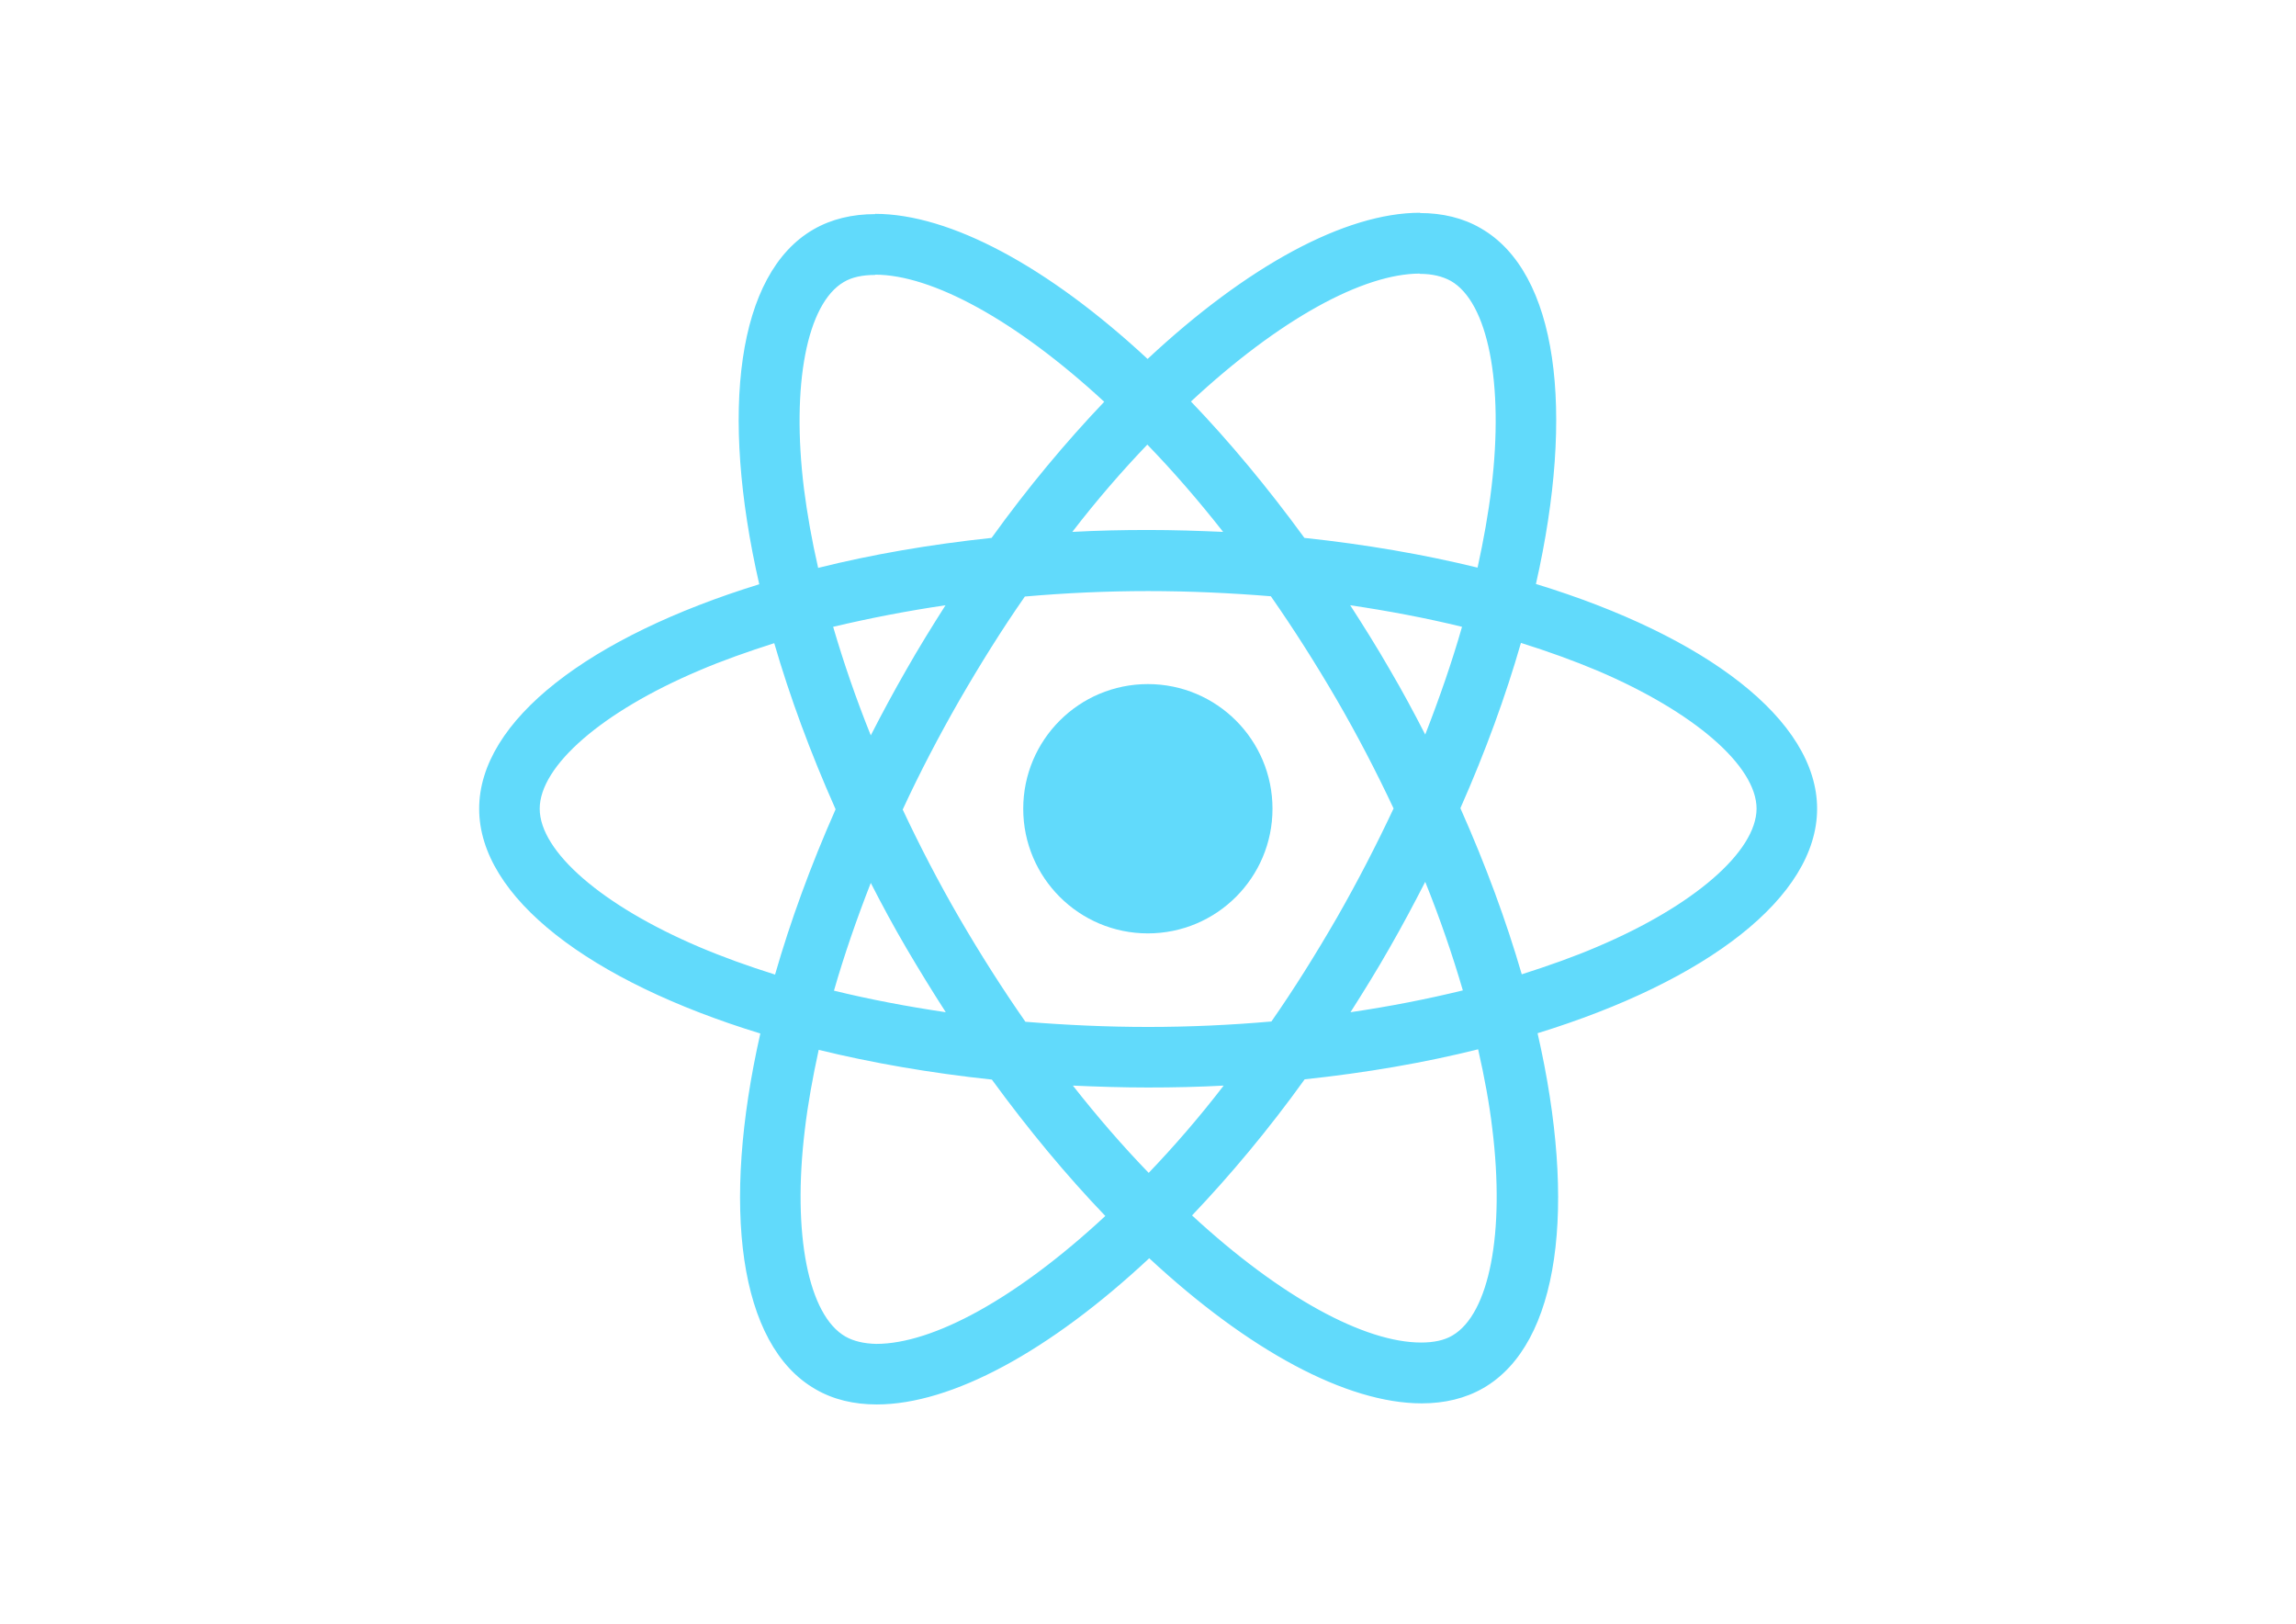
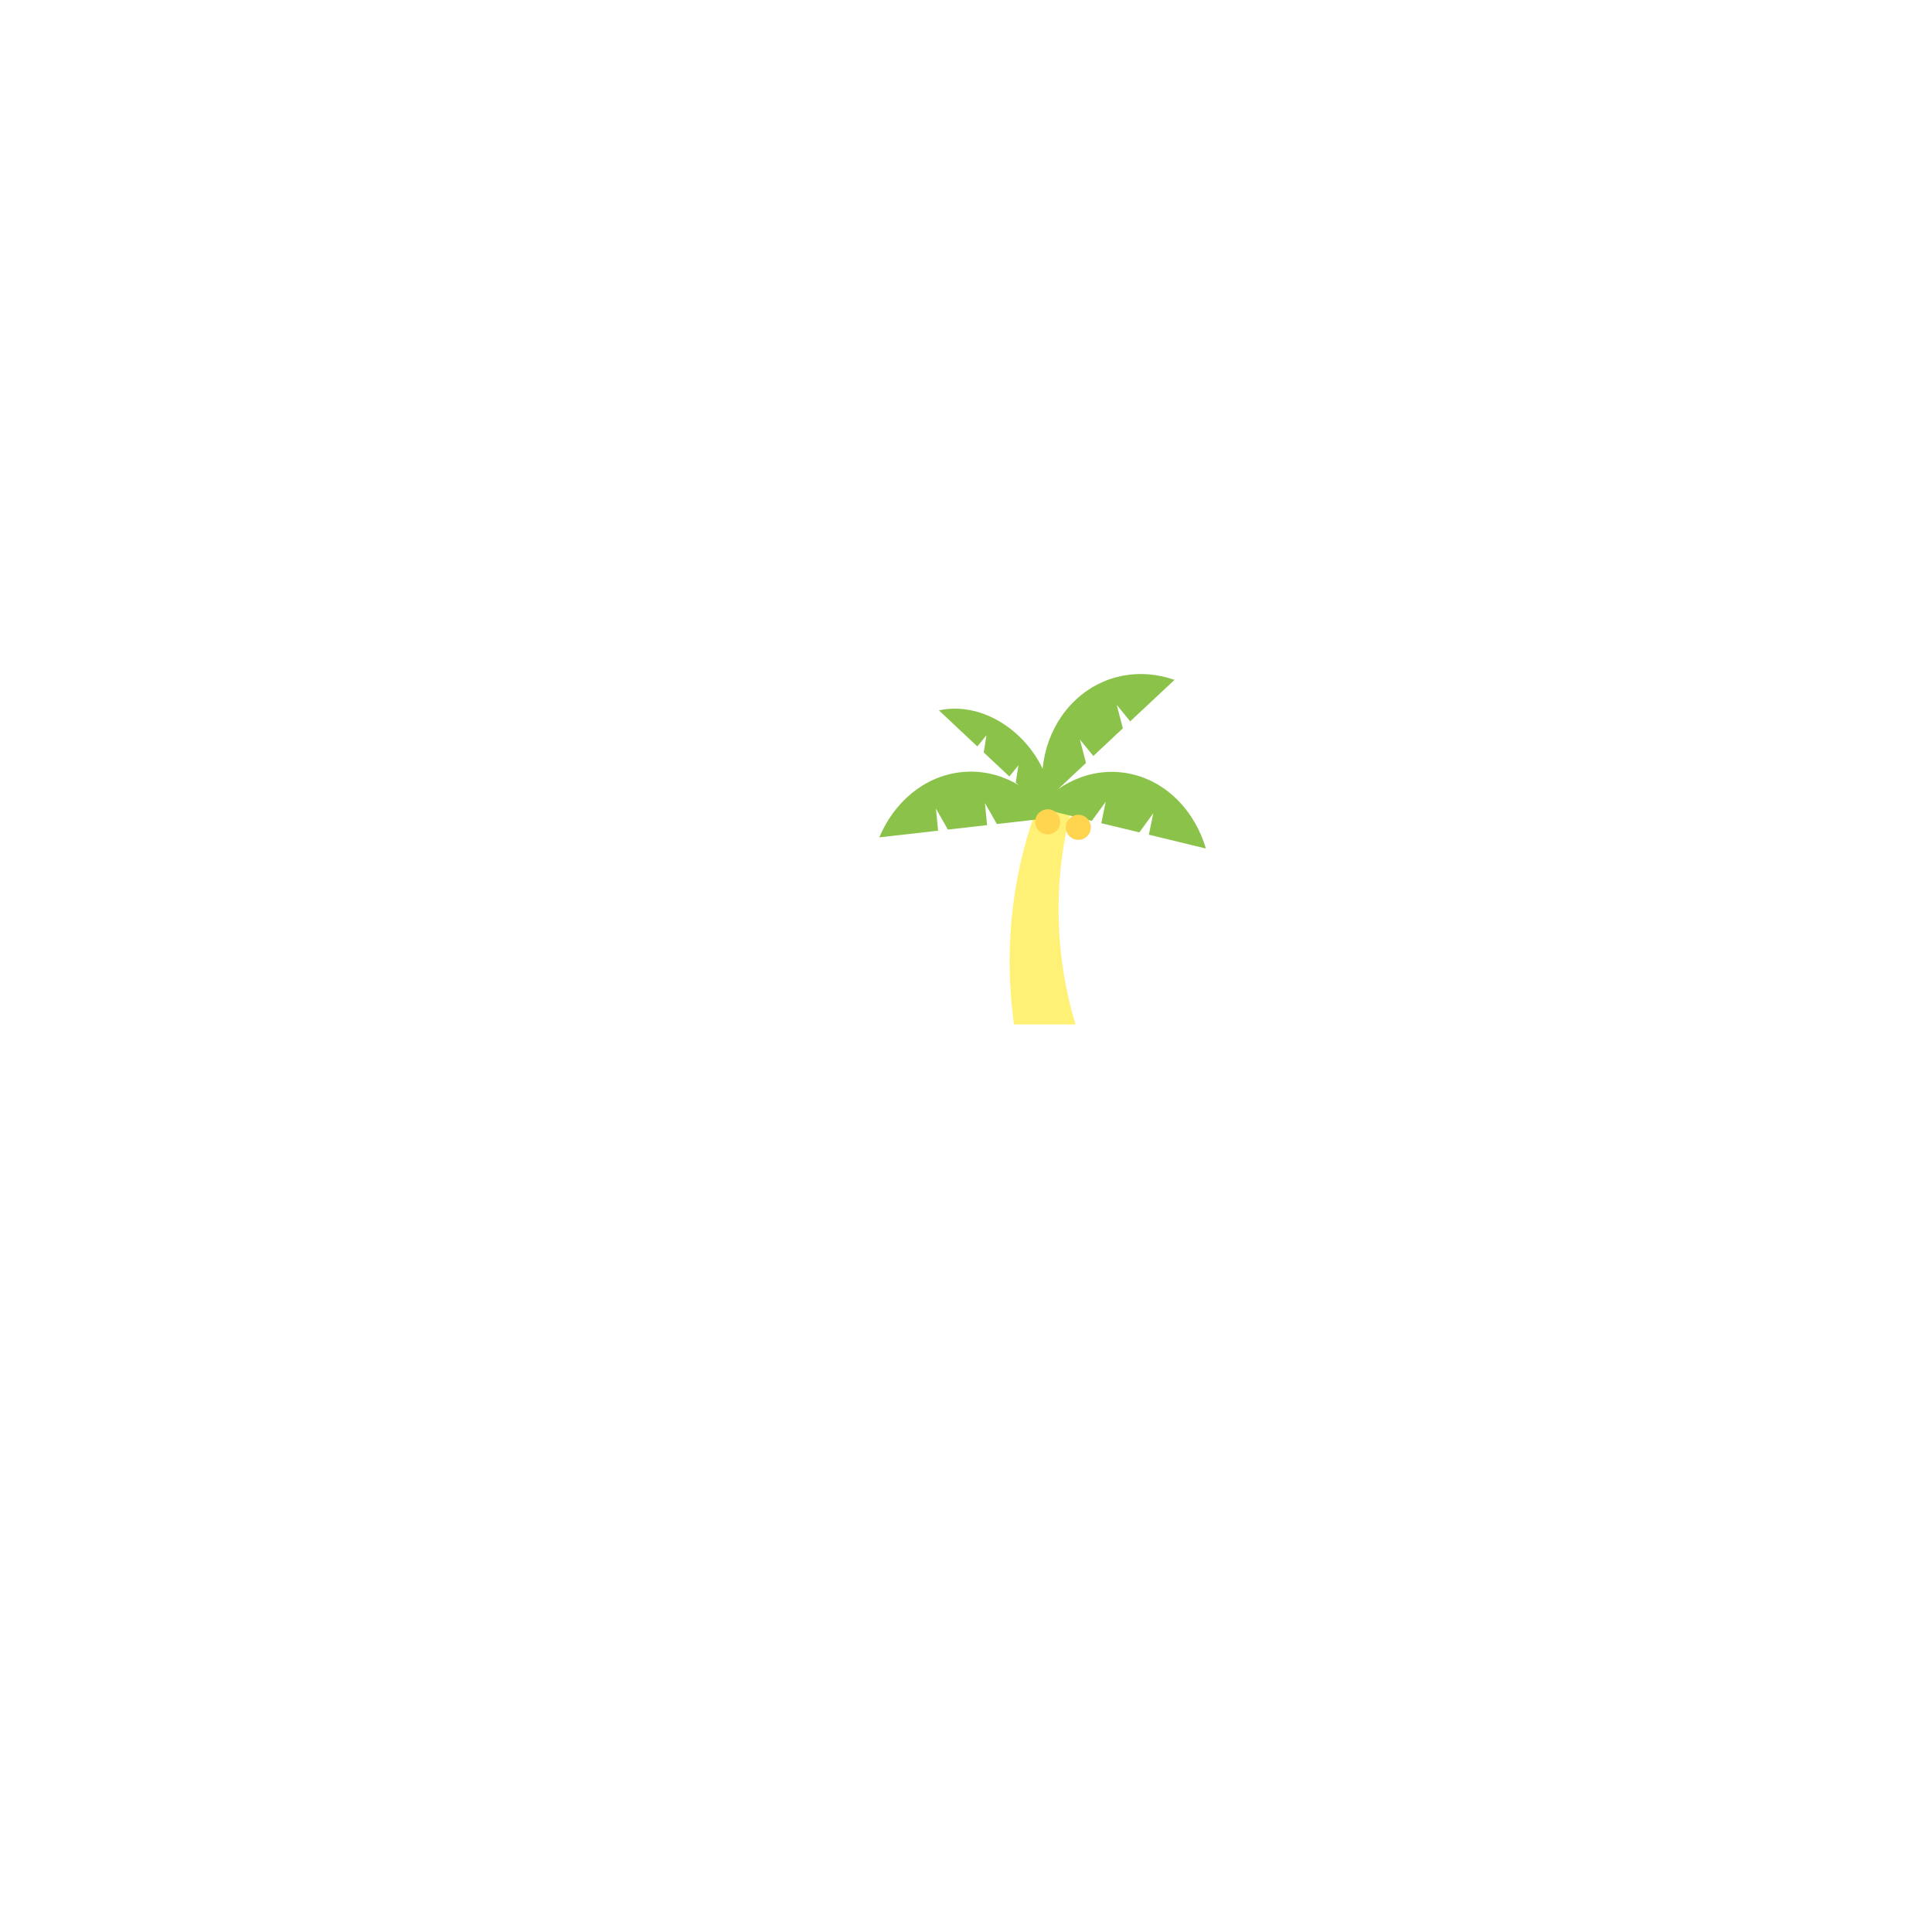
- <svg xmlns="http://www.w3.org/2000/svg" viewBox="0 0 841.9 595.3">
-   <g fill="#61DAFB">
-     <path d="M666.3 296.5c0-32.5-40.7-63.3-103.1-82.4 14.4-63.6 8-114.2-20.2-130.4-6.5-3.8-14.1-5.6-22.4-5.6v22.3c4.6 0 8.3.9 11.4 2.6 13.6 7.8 19.5 37.5 14.9 75.7-1.1 9.4-2.9 19.3-5.1 29.4-19.6-4.8-41-8.5-63.5-10.9-13.5-18.5-27.5-35.3-41.6-50 32.6-30.3 63.2-46.9 84-46.9V78c-27.5 0-63.5 19.6-99.9 53.6-36.4-33.8-72.4-53.2-99.9-53.2v22.3c20.7 0 51.4 16.5 84 46.6-14 14.7-28 31.4-41.3 49.9-22.6 2.4-44 6.1-63.6 11-2.3-10-4-19.7-5.2-29-4.7-38.2 1.1-67.9 14.6-75.8 3-1.8 6.9-2.6 11.5-2.6V78.5c-8.4 0-16 1.8-22.6 5.6-28.1 16.2-34.4 66.7-19.9 130.1-62.2 19.2-102.7 49.9-102.7 82.3 0 32.5 40.7 63.3 103.1 82.4-14.4 63.6-8 114.2 20.2 130.4 6.5 3.8 14.1 5.6 22.5 5.6 27.5 0 63.5-19.6 99.9-53.6 36.4 33.8 72.4 53.2 99.9 53.2 8.4 0 16-1.8 22.6-5.6 28.1-16.2 34.4-66.7 19.9-130.1 62-19.1 102.5-49.9 102.5-82.3zm-130.2-66.7c-3.7 12.9-8.3 26.2-13.5 39.5-4.1-8-8.4-16-13.1-24-4.6-8-9.5-15.8-14.4-23.4 14.2 2.1 27.9 4.7 41 7.9zm-45.8 106.5c-7.8 13.5-15.8 26.3-24.1 38.2-14.9 1.3-30 2-45.2 2-15.1 0-30.2-.7-45-1.9-8.3-11.9-16.4-24.6-24.2-38-7.6-13.1-14.5-26.4-20.8-39.8 6.2-13.4 13.2-26.8 20.7-39.9 7.8-13.5 15.8-26.3 24.1-38.2 14.9-1.3 30-2 45.2-2 15.1 0 30.2.7 45 1.9 8.3 11.9 16.4 24.6 24.2 38 7.6 13.1 14.5 26.4 20.8 39.8-6.3 13.4-13.2 26.8-20.7 39.9zm32.3-13c5.4 13.4 10 26.8 13.8 39.8-13.1 3.2-26.9 5.9-41.2 8 4.9-7.7 9.8-15.6 14.4-23.7 4.6-8 8.9-16.1 13-24.1zM421.2 430c-9.3-9.6-18.6-20.3-27.8-32 9 .4 18.2.7 27.5.7 9.4 0 18.7-.2 27.8-.7-9 11.7-18.3 22.4-27.5 32zm-74.4-58.9c-14.2-2.1-27.9-4.7-41-7.9 3.7-12.9 8.3-26.2 13.5-39.5 4.1 8 8.4 16 13.1 24 4.7 8 9.5 15.8 14.4 23.4zM420.7 163c9.3 9.6 18.6 20.3 27.8 32-9-.4-18.2-.7-27.5-.7-9.4 0-18.7.2-27.8.7 9-11.7 18.3-22.4 27.5-32zm-74 58.9c-4.9 7.7-9.8 15.6-14.4 23.7-4.6 8-8.9 16-13 24-5.4-13.4-10-26.8-13.8-39.8 13.1-3.1 26.9-5.8 41.2-7.9zm-90.5 125.2c-35.4-15.1-58.3-34.9-58.3-50.6 0-15.7 22.9-35.6 58.3-50.6 8.6-3.7 18-7 27.7-10.1 5.7 19.6 13.2 40 22.5 60.9-9.2 20.8-16.6 41.1-22.2 60.6-9.9-3.1-19.3-6.5-28-10.2zM310 490c-13.6-7.8-19.5-37.5-14.9-75.7 1.1-9.4 2.9-19.3 5.1-29.4 19.6 4.8 41 8.5 63.5 10.9 13.5 18.5 27.5 35.3 41.6 50-32.6 30.3-63.2 46.9-84 46.9-4.5-.1-8.3-1-11.3-2.7zm237.2-76.2c4.7 38.2-1.1 67.9-14.6 75.8-3 1.8-6.9 2.6-11.5 2.6-20.7 0-51.4-16.5-84-46.6 14-14.7 28-31.4 41.3-49.9 22.6-2.4 44-6.1 63.6-11 2.3 10.1 4.1 19.8 5.2 29.1zm38.5-66.7c-8.6 3.7-18 7-27.7 10.1-5.7-19.6-13.2-40-22.5-60.9 9.2-20.8 16.6-41.1 22.2-60.6 9.9 3.1 19.3 6.5 28.1 10.2 35.4 15.1 58.3 34.9 58.3 50.6-.1 15.7-23 35.6-58.4 50.6zM320.8 78.4z" />
-     <circle cx="420.9" cy="296.5" r="45.7" />
-     <path d="M520.5 78.1z" />
+ <svg xmlns="http://www.w3.org/2000/svg" width="272" height="272">
+   <g>
+     <rect fill="none" id="canvas_background" height="402" width="582" y="-1" x="-1" />
+   </g>
+   <g>
+     <g stroke="null" id="svg_8">
+       <path stroke="null" fill="#fff176" id="svg_1" d="m151.422,144.234a48.827,52.401 0 0 1 0,-32.386l-4.099,-1.43c-4.476,10.155 -6.219,21.912 -4.561,33.816l8.66,0z" class="cls-1" />
+       <path stroke="null" fill="#8bc24a" id="svg_2" d="m161.744,117.514l0.625,-3.025l-1.963,2.699l-5.358,-1.292l0.625,-3.025l-1.963,2.699l-7.643,-1.864c3.413,-3.94 8.417,-5.895 13.418,-4.681s8.76,5.299 10.292,10.437l-8.033,-1.949z" class="cls-2" />
+       <path stroke="null" fill="#8bc24a" id="svg_3" d="m159.119,101.558l-1.891,-2.313l0.853,3.296l-4.153,3.89l-1.891,-2.313l0.855,3.296l-5.928,5.563c-0.925,-5.284 0.587,-10.795 4.465,-14.433s9.161,-4.513 13.924,-2.824l-6.235,5.837z" class="cls-2" />
+       <path stroke="null" fill="#8bc24a" id="svg_4" d="m137.595,105.088l1.286,-1.577l-0.384,2.423l3.605,3.383l1.284,-1.577l-0.383,2.423l5.146,4.831c0.266,-3.929 -1.403,-8.274 -4.778,-11.435s-7.593,-4.353 -11.185,-3.547l5.408,5.076z" class="cls-2" />
+       <path stroke="null" fill="#8bc24a" id="svg_5" d="m132.07,116.949l-0.302,-3.113l1.681,2.957l5.518,-0.627l-0.302,-3.113l1.681,2.957l7.875,-0.898c-2.998,-4.384 -7.817,-6.98 -12.969,-6.394s-9.367,4.208 -11.46,9.172l8.277,-0.941z" class="cls-2" />
+       <circle stroke="null" fill="#ffd54f" id="svg_6" r="1.767" cy="115.703" cx="147.503" class="cls-3" />
+       <circle stroke="null" fill="#ffd54f" id="svg_7" r="1.767" cy="116.475" cx="151.814" class="cls-3" />
+     </g>
  </g>
</svg>
